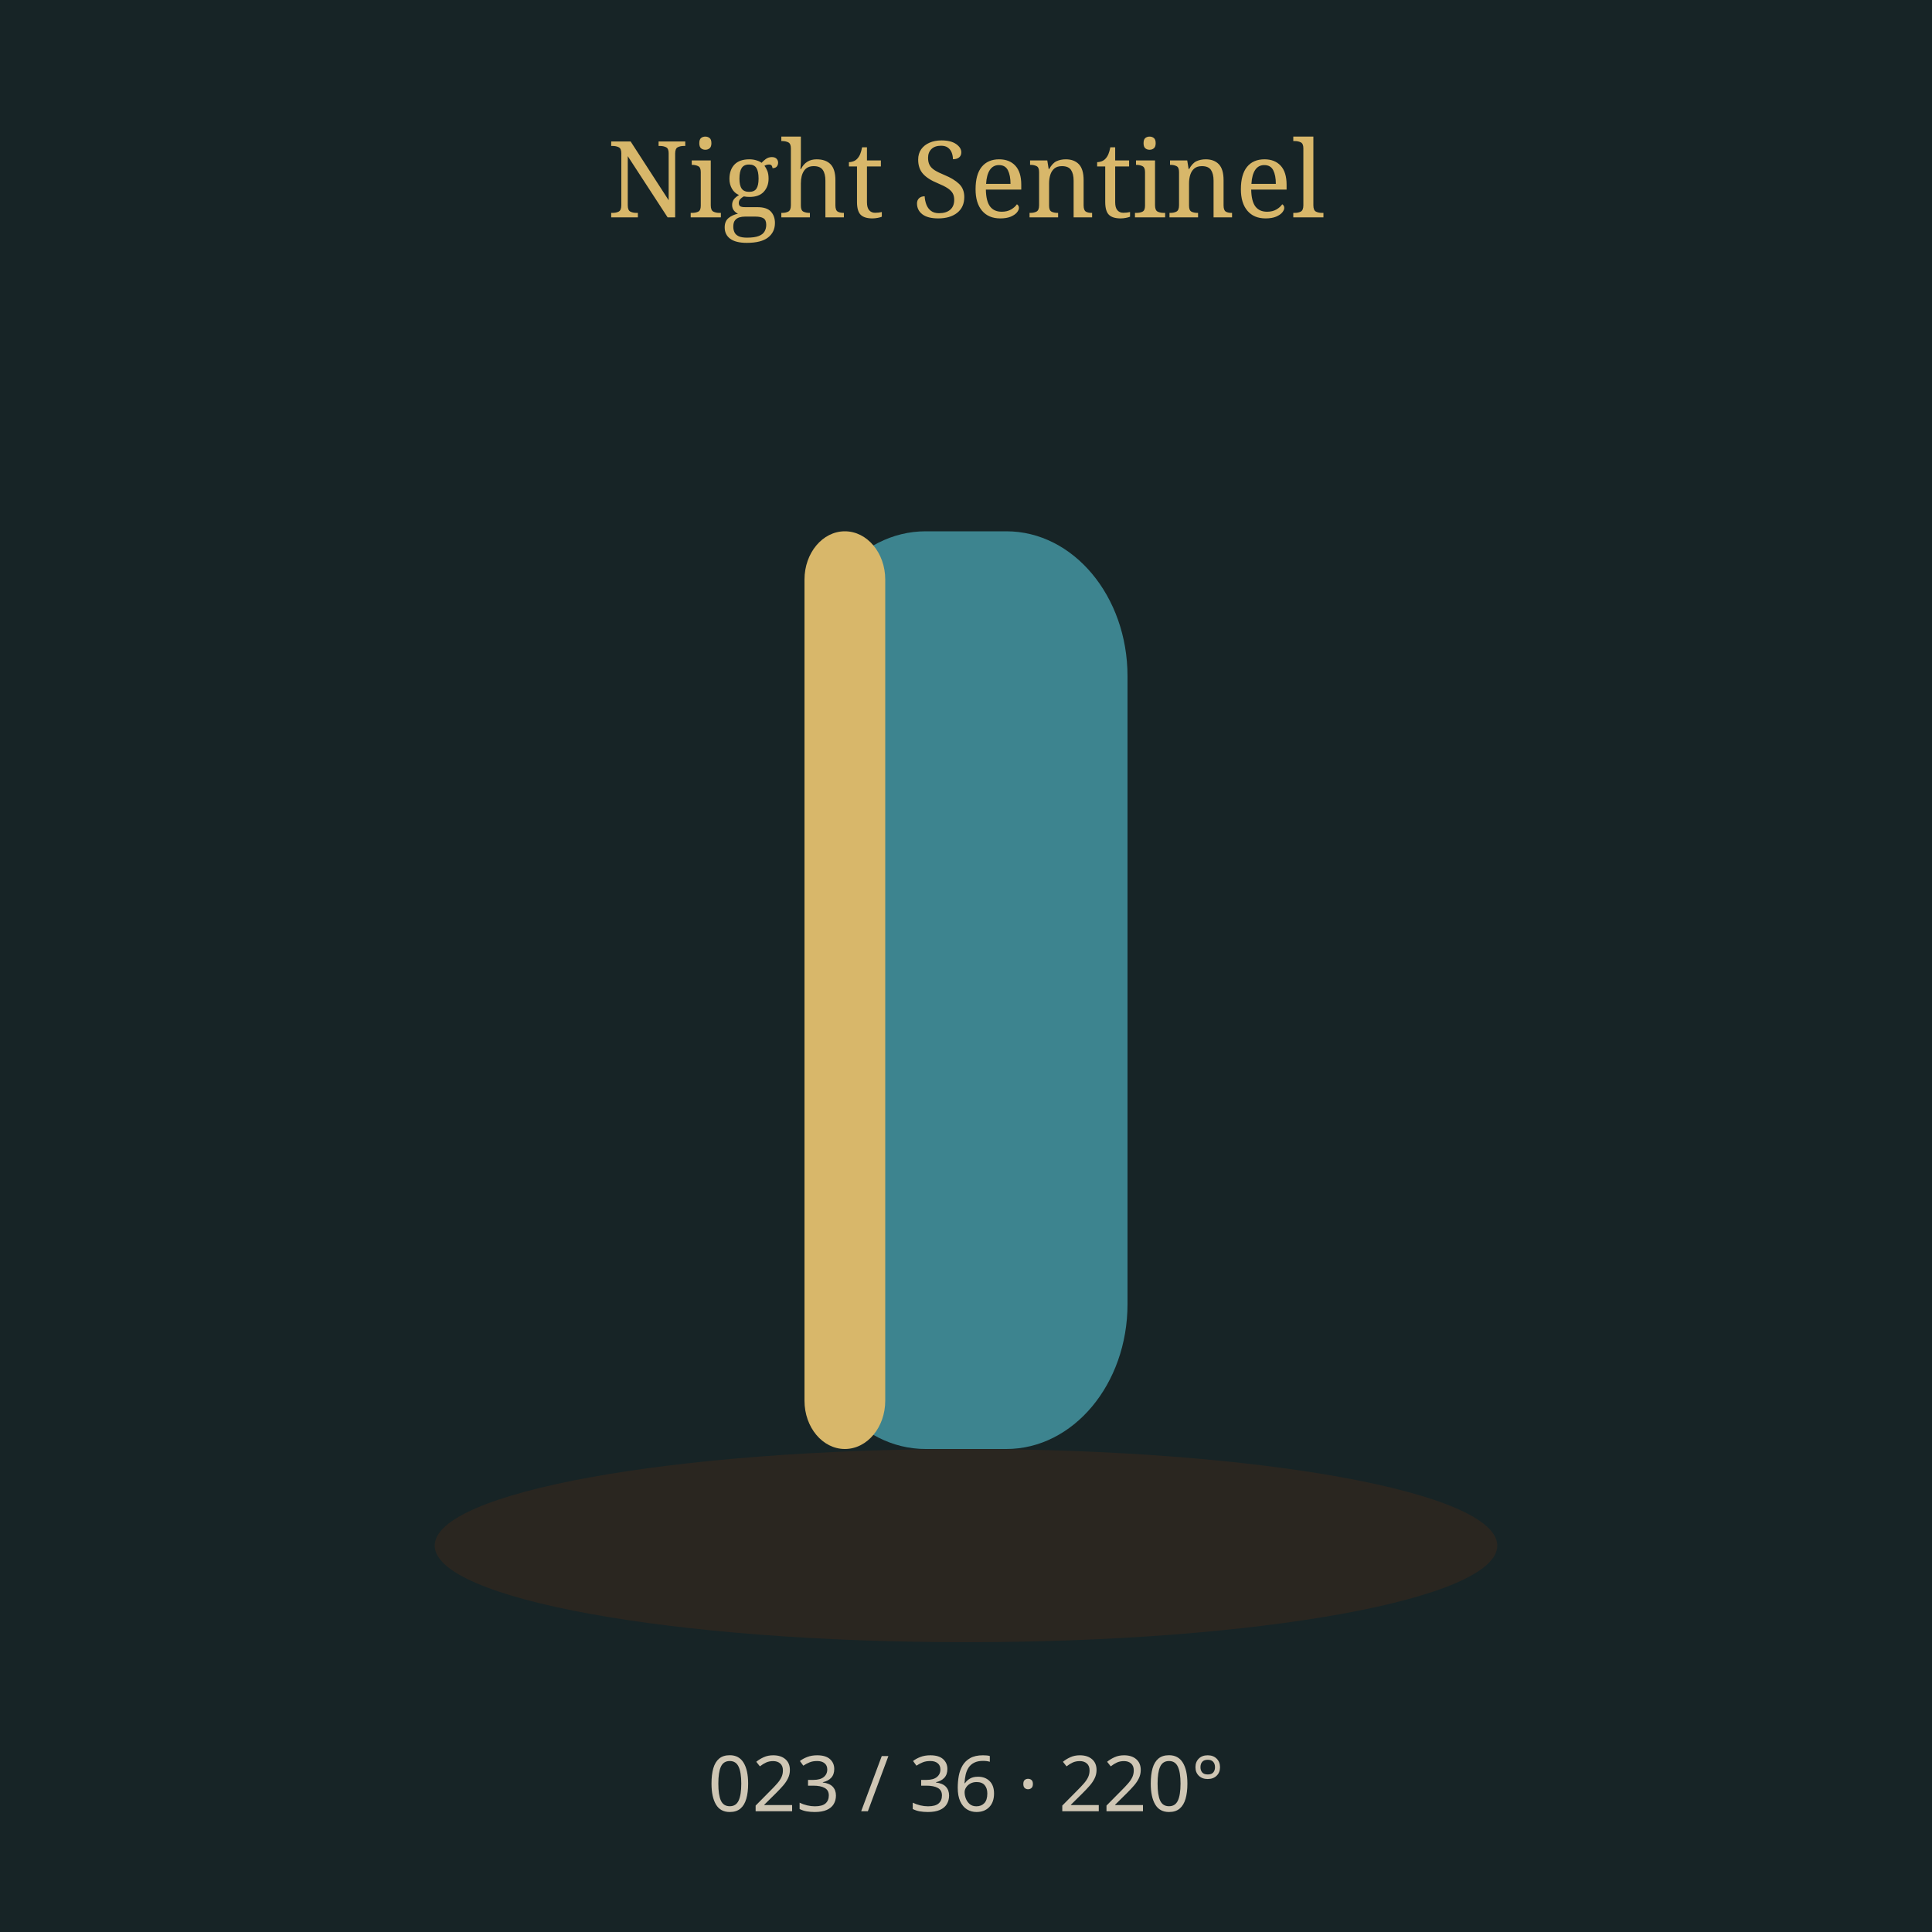
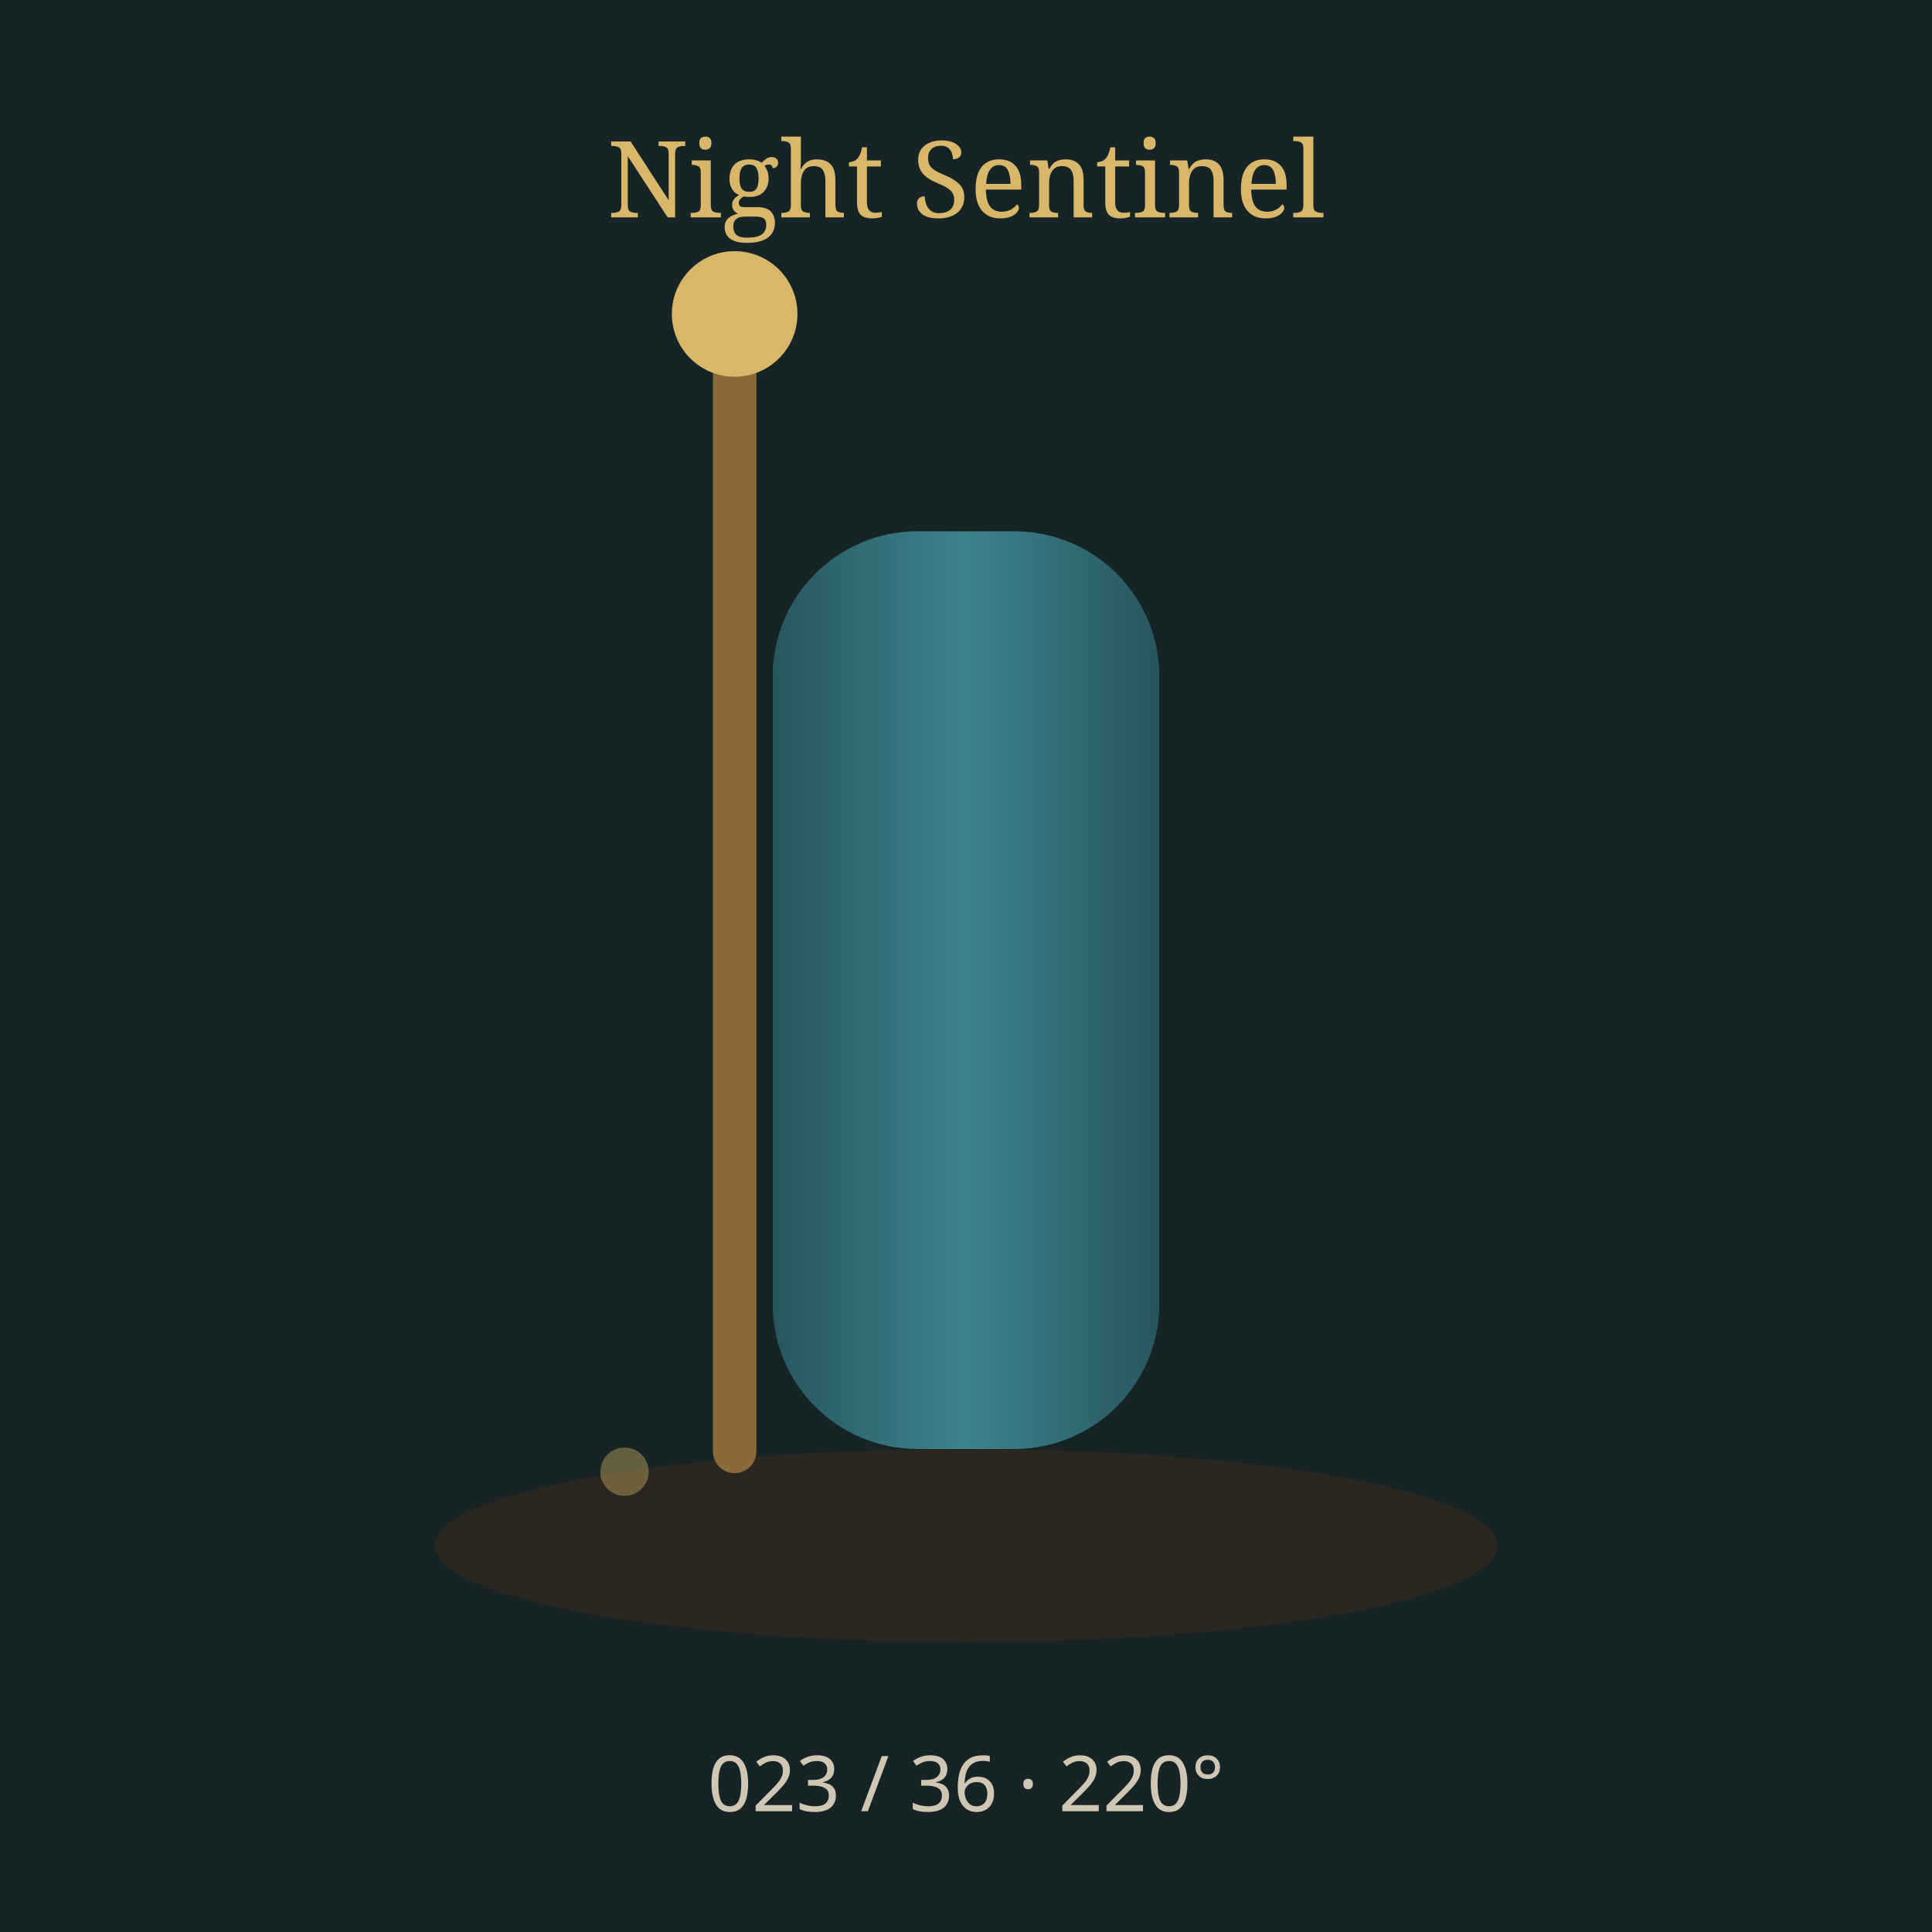
<svg xmlns="http://www.w3.org/2000/svg" width="800" height="800" viewBox="0 0 800 800">
+   <defs>
+     <linearGradient id="shade" x1="0" y1="0" x2="1" y2="0">
+       <stop offset="0" stop-color="#000" stop-opacity="0.35" />
+       <stop offset="0.5" stop-color="#000" stop-opacity="0" />
+       <stop offset="1" stop-color="#000" stop-opacity="0.35" />
+     </linearGradient>
+     <clipPath id="body">
+       <rect x="-80" y="-180" width="160" height="380" rx="60" />
+     </clipPath>
+   </defs>
  <rect width="100%" height="100%" fill="hsl(188 25% 12%)" />
  <ellipse cx="400" cy="640" rx="220" ry="40" fill="#2a2620" />
-   <g transform="translate(400 400) scale(0.836 1)">
+   <circle cx="258.6" cy="609.4" r="10" fill="#d8b76a" opacity="0.4" />
+   <g transform="translate(400 400)">
    <rect x="-80" y="-180" width="160" height="380" rx="60" fill="hsl(188 40% 40%)" />
-     <rect x="-80" y="-180" width="40" height="380" rx="20" fill="#d8b76a" />
+     <rect x="-80" y="-180" width="160" height="380" rx="60" fill="url(#shade)" />
+     <g opacity="1">
+       <rect x="-104.8" y="-260" width="18" height="470" rx="9" fill="#8a6a3a" />
+       <circle cx="-95.8" cy="-270" r="26" fill="#d8b76a" />
+     </g>
  </g>
  <text x="400" y="90" fill="#d8b76a" font-family="serif" font-size="44" text-anchor="middle">Night Sentinel</text>
  <text x="400" y="750" fill="#cfc6b4" font-family="sans-serif" font-size="32" text-anchor="middle">023 / 36 · 220°</text>
</svg>
